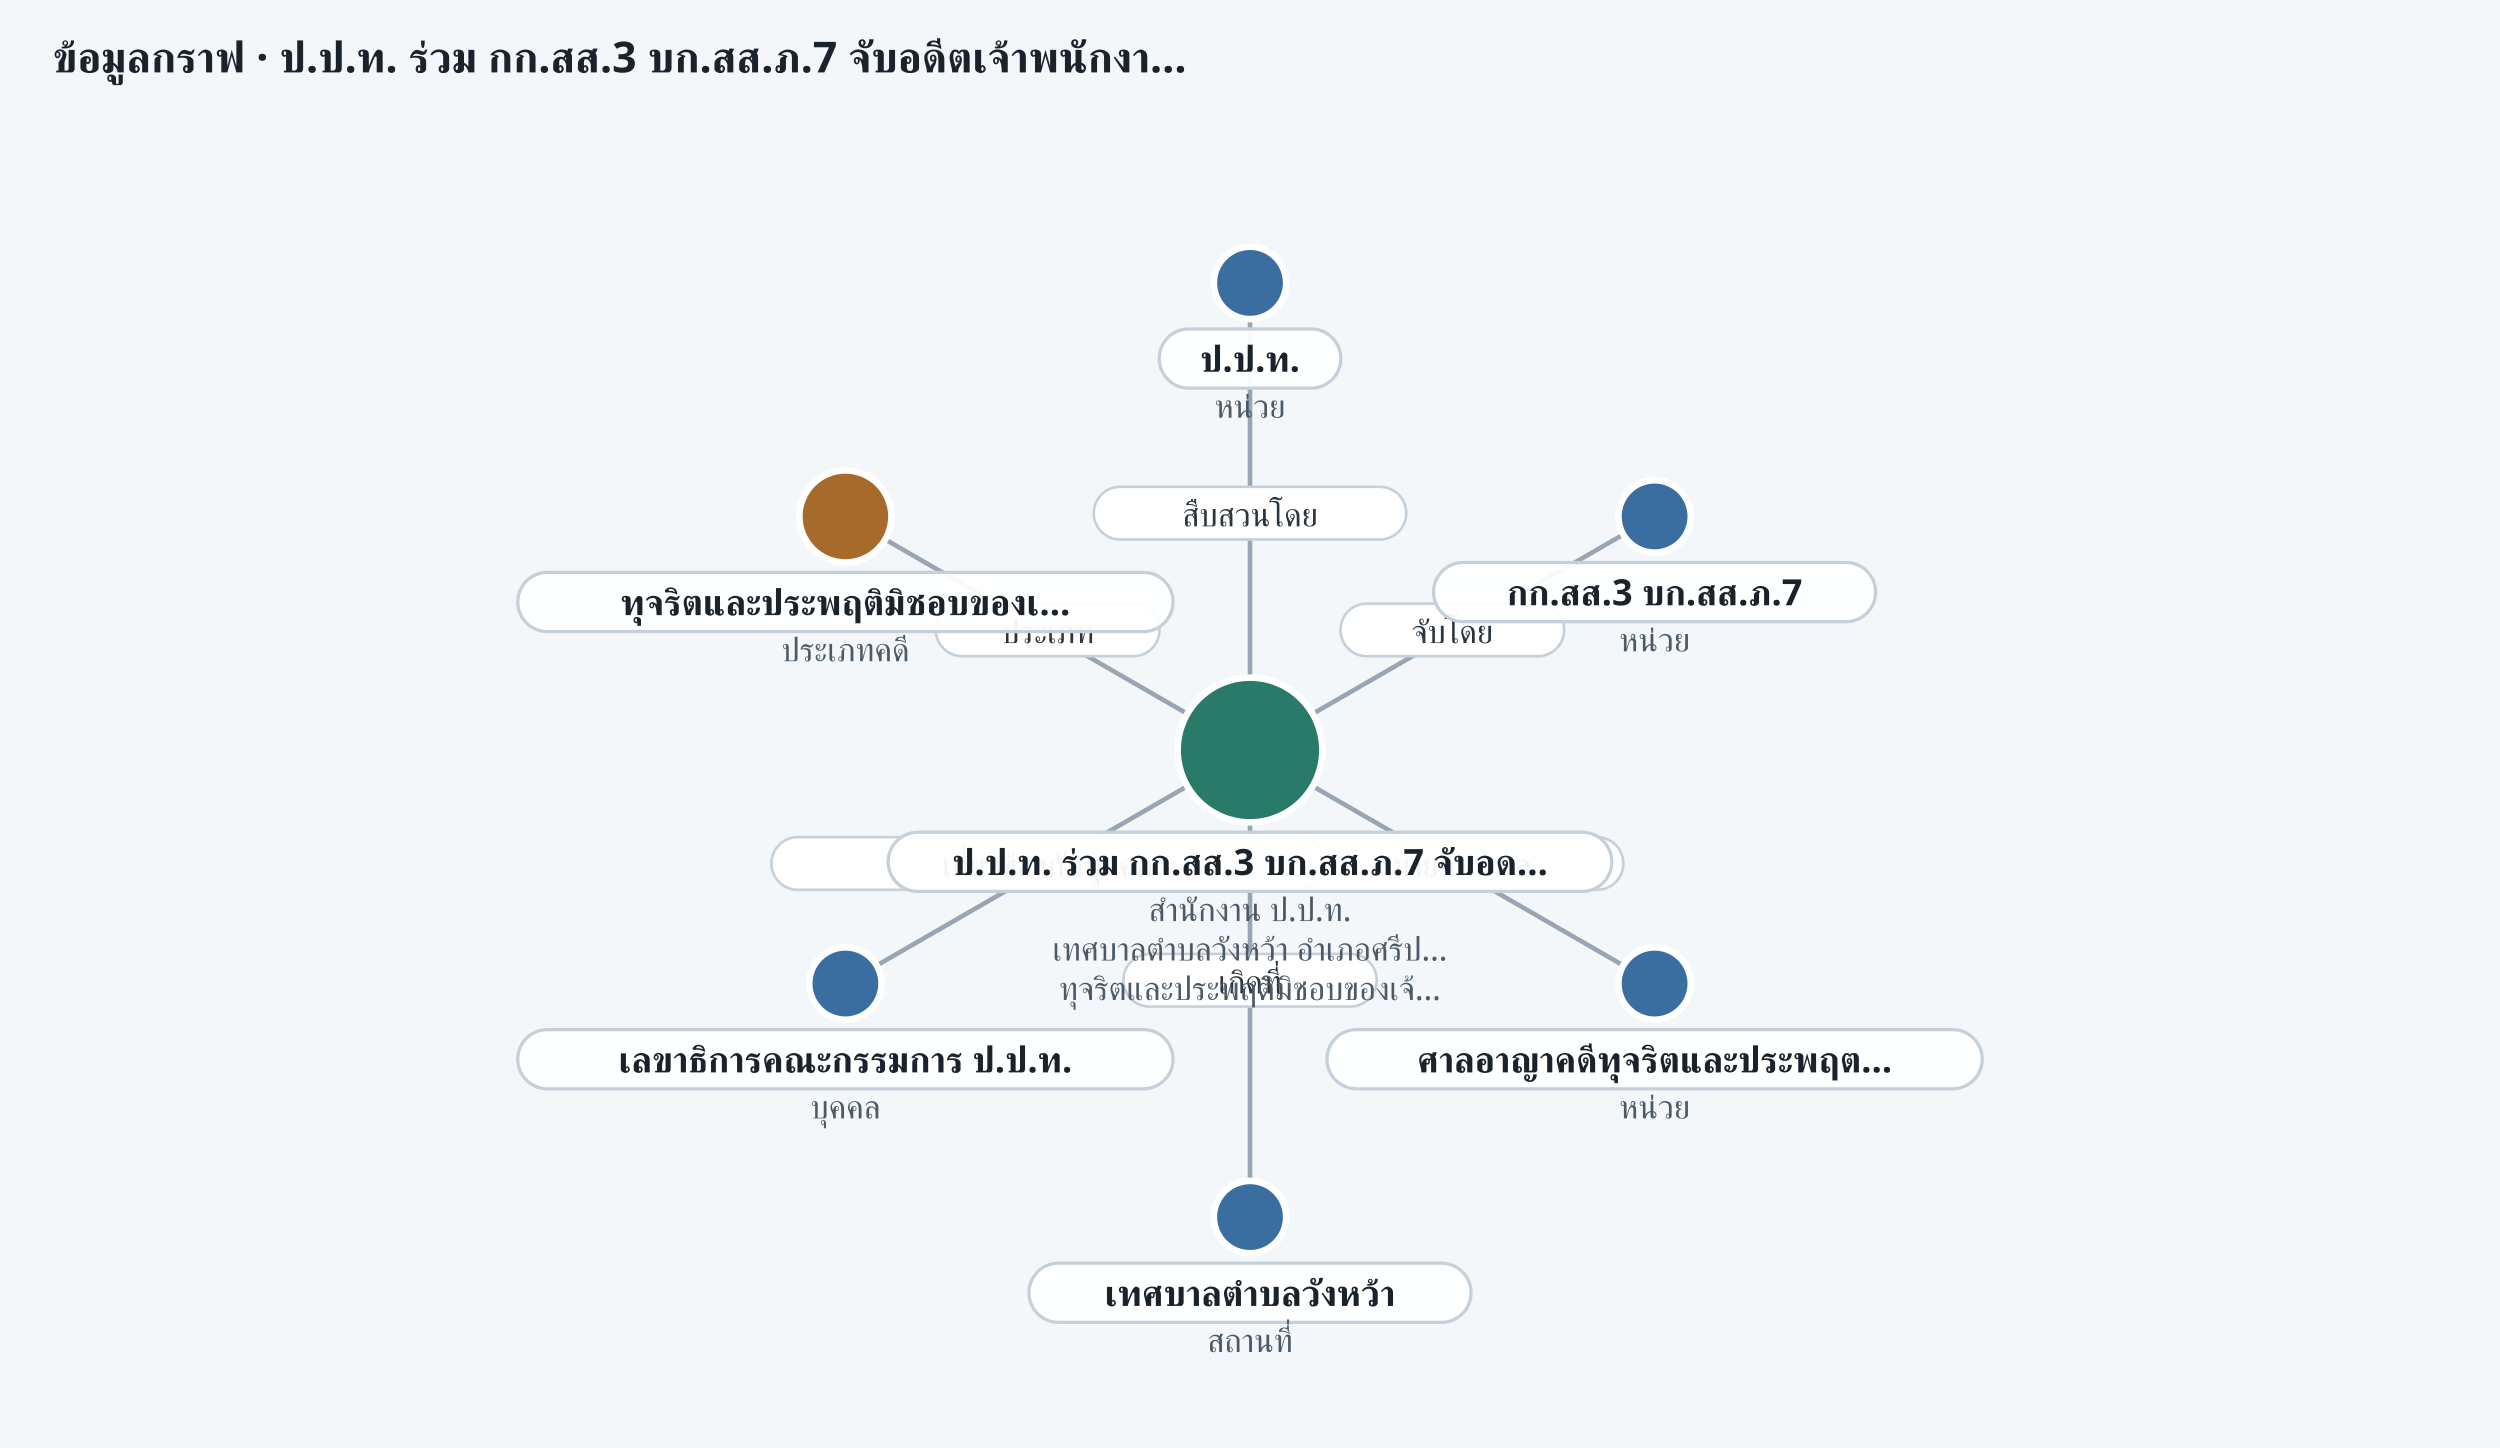
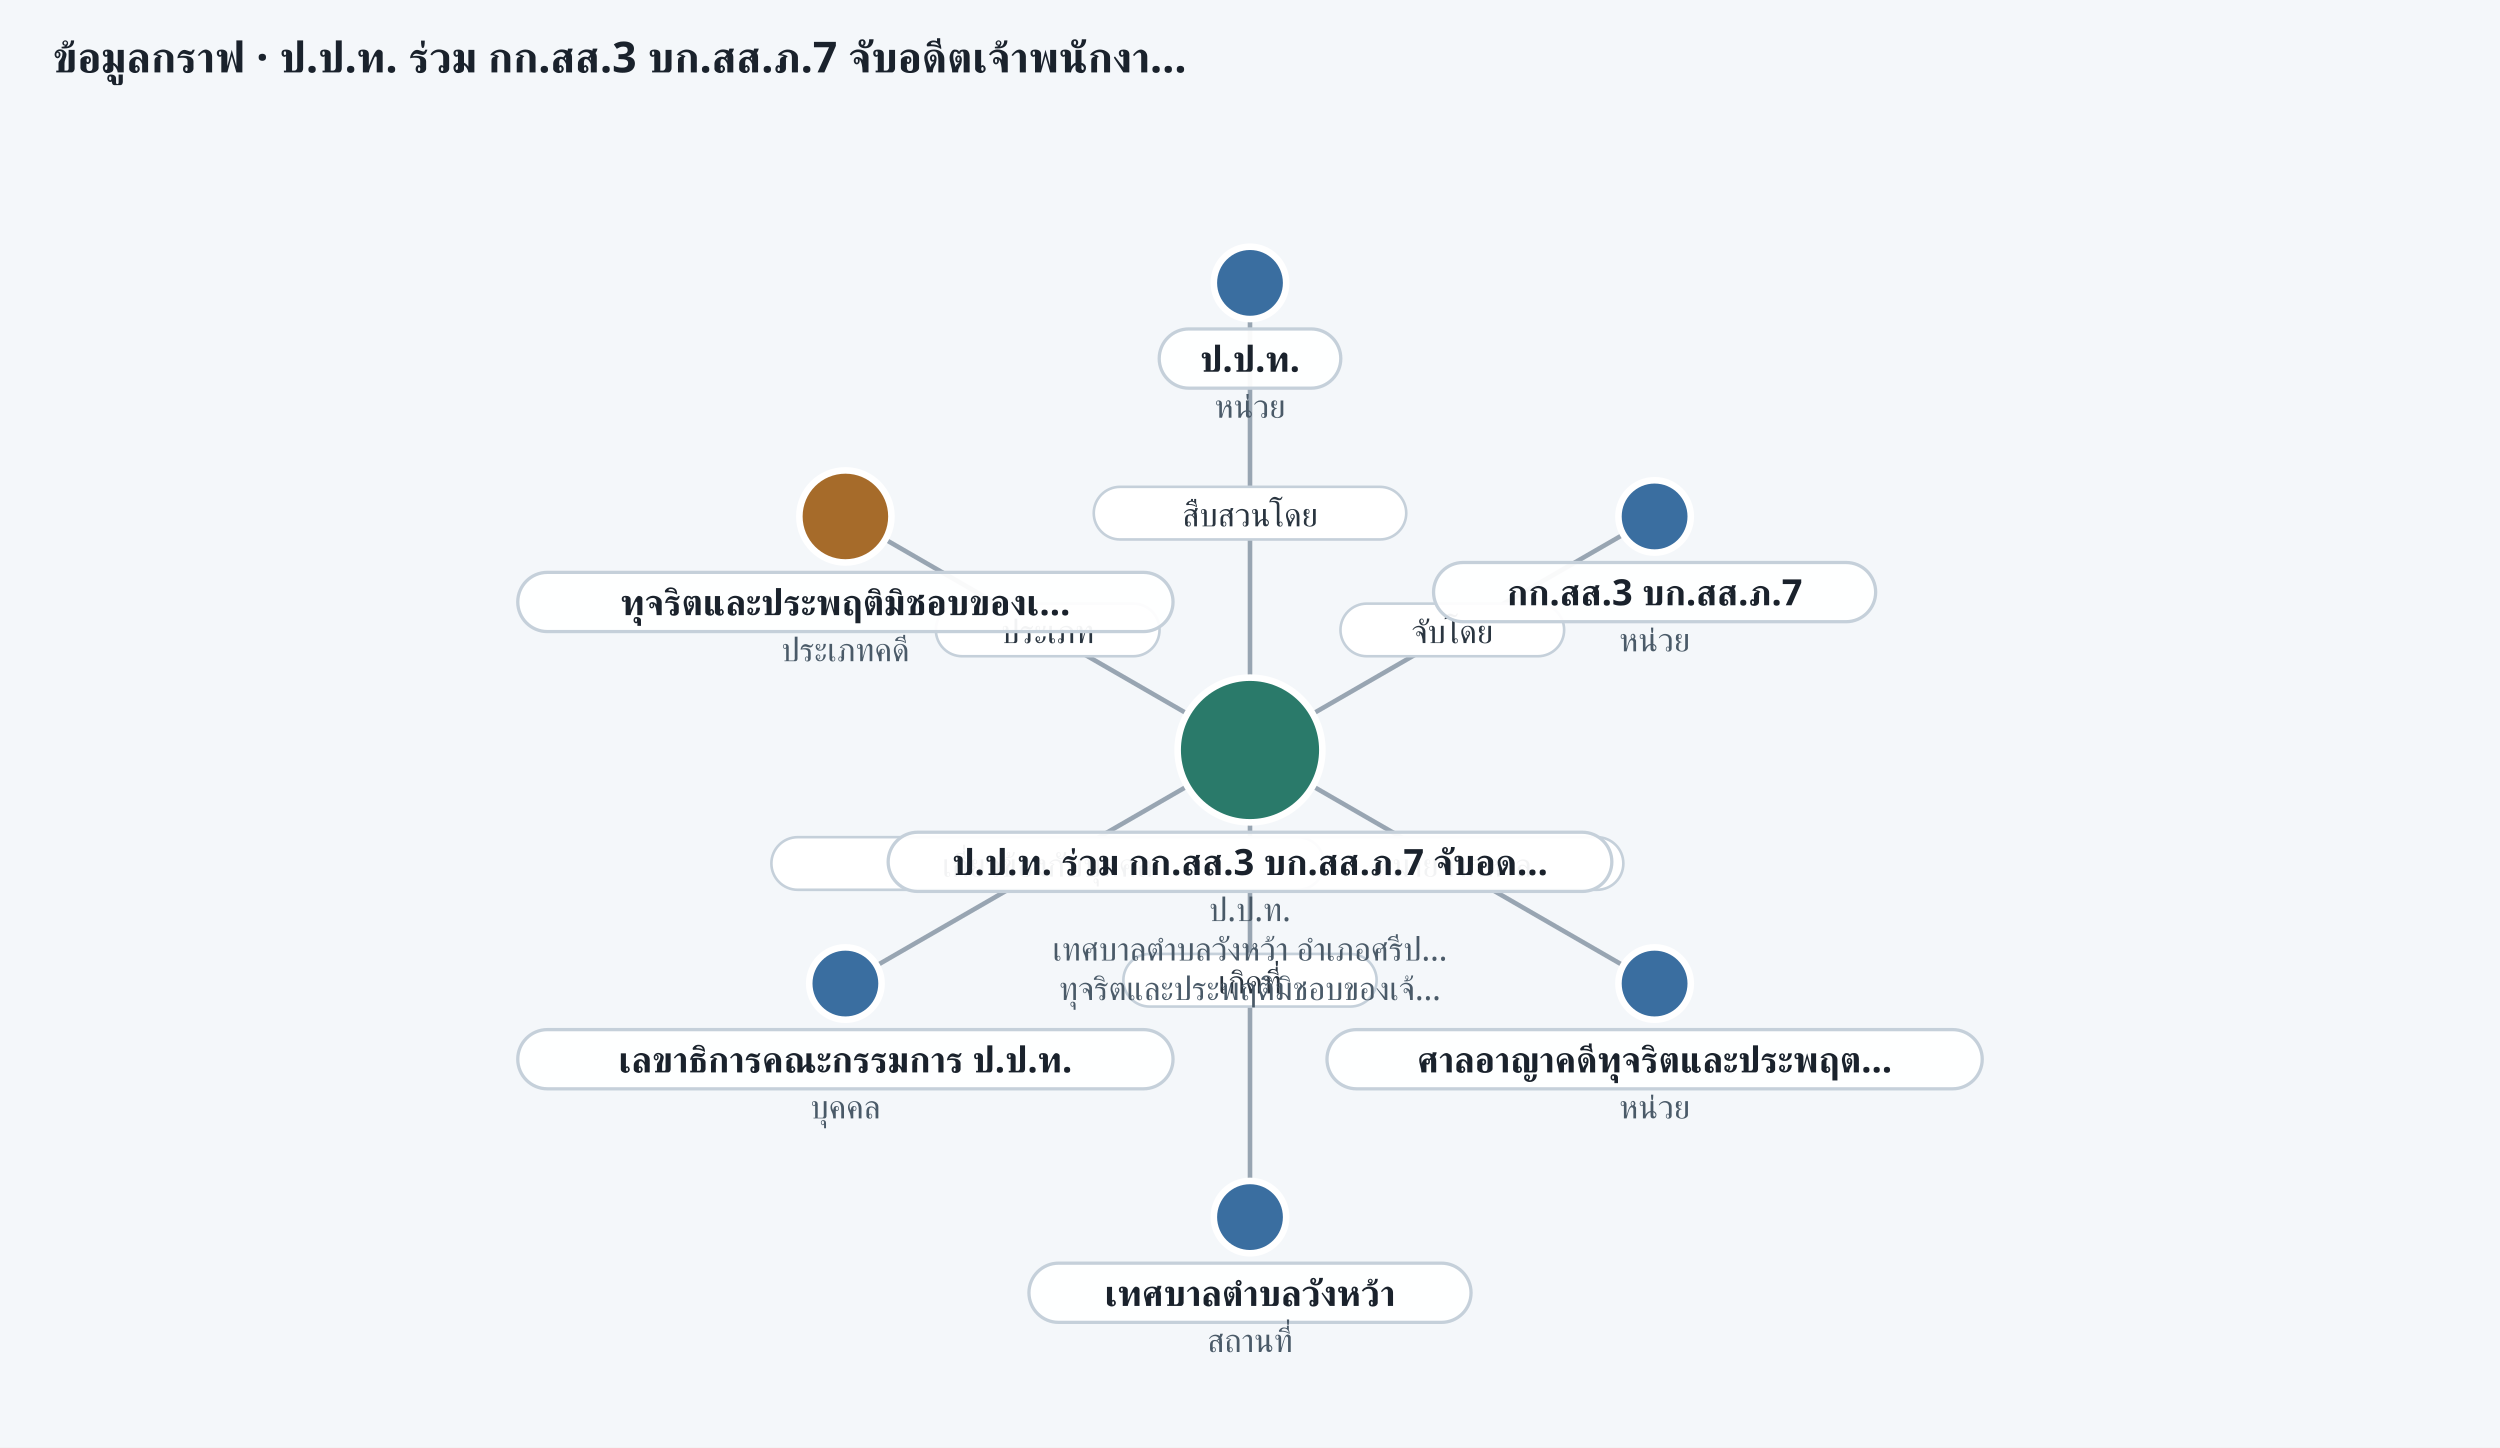
<svg xmlns="http://www.w3.org/2000/svg" width="760" height="440" viewBox="0 0 760 440" role="img" aria-label="ego graph 20261105-corrupt-01">
  <rect width="100%" height="100%" fill="#f4f7fa" />
  <text x="16" y="22" font-size="13" font-weight="700" fill="#1a222c" font-family="Sarabun, Anuphan, sans-serif">ข้อมูลกราฟ · ป.ป.ท. ร่วม กก.สส.3 บก.สส.ภ.7 จับอดีตเจ้าพนักงา…</text>
  <line x1="380.0" y1="228.0" x2="380.0" y2="86.0" stroke="#7a8a9a" stroke-width="1.4" opacity="0.75" />
  <rect x="332.5" y="148.0" width="95.0" height="16" rx="8" fill="#fff" stroke="#c5d0da" stroke-width="0.8" />
  <text x="380.0" y="160.0" text-anchor="middle" font-size="10" fill="#2a3540" font-family="Sarabun, Anuphan, sans-serif">สืบสวนโดย</text>
  <line x1="380.0" y1="228.0" x2="503.0" y2="157.0" stroke="#7a8a9a" stroke-width="1.4" opacity="0.75" />
  <rect x="407.5" y="183.5" width="68.0" height="16" rx="8" fill="#fff" stroke="#c5d0da" stroke-width="0.8" />
  <text x="441.5" y="195.5" text-anchor="middle" font-size="10" fill="#2a3540" font-family="Sarabun, Anuphan, sans-serif">จับโดย</text>
  <line x1="380.0" y1="228.0" x2="503.0" y2="299.0" stroke="#7a8a9a" stroke-width="1.4" opacity="0.75" />
  <rect x="389.5" y="254.5" width="104.0" height="16" rx="8" fill="#fff" stroke="#c5d0da" stroke-width="0.8" />
  <text x="441.5" y="266.5" text-anchor="middle" font-size="10" fill="#2a3540" font-family="Sarabun, Anuphan, sans-serif">หมายจากศาล</text>
  <line x1="380.0" y1="228.0" x2="380.0" y2="370.0" stroke="#7a8a9a" stroke-width="1.4" opacity="0.75" />
  <rect x="341.5" y="290.0" width="77.0" height="16" rx="8" fill="#fff" stroke="#c5d0da" stroke-width="0.8" />
  <text x="380.0" y="302.0" text-anchor="middle" font-size="10" fill="#2a3540" font-family="Sarabun, Anuphan, sans-serif">เกิดที่</text>
  <line x1="380.0" y1="228.0" x2="257.0" y2="299.0" stroke="#7a8a9a" stroke-width="1.4" opacity="0.75" />
  <rect x="234.5" y="254.5" width="168.0" height="16" rx="8" fill="#fff" stroke="#c5d0da" stroke-width="0.8" />
  <text x="318.5" y="266.5" text-anchor="middle" font-size="10" fill="#2a3540" font-family="Sarabun, Anuphan, sans-serif">เกี่ยวข้องกับบุคคล</text>
  <line x1="380.0" y1="228.0" x2="257.0" y2="157.0" stroke="#7a8a9a" stroke-width="1.4" opacity="0.75" />
  <rect x="284.5" y="183.5" width="68.0" height="16" rx="8" fill="#fff" stroke="#c5d0da" stroke-width="0.8" />
  <text x="318.5" y="195.5" text-anchor="middle" font-size="10" fill="#2a3540" font-family="Sarabun, Anuphan, sans-serif">ประเภท</text>
  <circle cx="380.0" cy="228.0" r="22" fill="#2a7a6a" stroke="#fff" stroke-width="2" />
  <rect x="270.0" y="253.0" width="220.0" height="18" rx="9" fill="rgba(255,255,255,0.94)" stroke="#c5d0da" />
  <text x="380.0" y="266.0" text-anchor="middle" font-size="11" font-weight="600" fill="#1a222c" font-family="Sarabun, Anuphan, sans-serif">ป.ป.ท. ร่วม กก.สส.3 บก.สส.ภ.7 จับอด…</text>
-   <text x="380.0" y="280.0" text-anchor="middle" font-size="10" fill="#4a5a68" font-family="Sarabun, Anuphan, sans-serif">สำนักงาน ป.ป.ท.</text>
+   <text x="380.0" y="280.0" text-anchor="middle" font-size="10" fill="#4a5a68" font-family="Sarabun, Anuphan, sans-serif">ป.ป.ท.</text>
  <text x="380.0" y="292.0" text-anchor="middle" font-size="10" fill="#4a5a68" font-family="Sarabun, Anuphan, sans-serif">เทศบาลตำบลวังหว้า อำเภอศรีป…</text>
  <text x="380.0" y="304.0" text-anchor="middle" font-size="10" fill="#4a5a68" font-family="Sarabun, Anuphan, sans-serif">ทุจริตและประพฤติมิชอบของเจ้…</text>
  <circle cx="380.0" cy="86.0" r="11" fill="#3a6ea0" stroke="#fff" stroke-width="2" />
  <rect x="352.4" y="100.0" width="55.2" height="18" rx="9" fill="rgba(255,255,255,0.94)" stroke="#c5d0da" />
  <text x="380.0" y="113.0" text-anchor="middle" font-size="11" font-weight="600" fill="#1a222c" font-family="Sarabun, Anuphan, sans-serif">ป.ป.ท.</text>
  <text x="380.0" y="127.0" text-anchor="middle" font-size="10" fill="#4a5a68" font-family="Sarabun, Anuphan, sans-serif">หน่วย</text>
  <circle cx="503.0" cy="157.0" r="11" fill="#3a6ea0" stroke="#fff" stroke-width="2" />
  <rect x="435.8" y="171.0" width="134.4" height="18" rx="9" fill="rgba(255,255,255,0.94)" stroke="#c5d0da" />
  <text x="503.0" y="184.0" text-anchor="middle" font-size="11" font-weight="600" fill="#1a222c" font-family="Sarabun, Anuphan, sans-serif">กก.สส.3 บก.สส.ภ.7</text>
  <text x="503.0" y="198.0" text-anchor="middle" font-size="10" fill="#4a5a68" font-family="Sarabun, Anuphan, sans-serif">หน่วย</text>
  <circle cx="503.0" cy="299.0" r="11" fill="#3a6ea0" stroke="#fff" stroke-width="2" />
  <rect x="403.4" y="313.0" width="199.2" height="18" rx="9" fill="rgba(255,255,255,0.94)" stroke="#c5d0da" />
  <text x="503.0" y="326.0" text-anchor="middle" font-size="11" font-weight="600" fill="#1a222c" font-family="Sarabun, Anuphan, sans-serif">ศาลอาญาคดีทุจริตและประพฤต…</text>
  <text x="503.0" y="340.0" text-anchor="middle" font-size="10" fill="#4a5a68" font-family="Sarabun, Anuphan, sans-serif">หน่วย</text>
  <circle cx="380.0" cy="370.0" r="11" fill="#3a6ea0" stroke="#fff" stroke-width="2" />
  <rect x="312.8" y="384.0" width="134.4" height="18" rx="9" fill="rgba(255,255,255,0.94)" stroke="#c5d0da" />
  <text x="380.0" y="397.0" text-anchor="middle" font-size="11" font-weight="600" fill="#1a222c" font-family="Sarabun, Anuphan, sans-serif">เทศบาลตำบลวังหว้า</text>
  <text x="380.0" y="411.0" text-anchor="middle" font-size="10" fill="#4a5a68" font-family="Sarabun, Anuphan, sans-serif">สถานที่</text>
  <circle cx="257.0" cy="299.0" r="11" fill="#3a6ea0" stroke="#fff" stroke-width="2" />
  <rect x="157.4" y="313.0" width="199.2" height="18" rx="9" fill="rgba(255,255,255,0.94)" stroke="#c5d0da" />
  <text x="257.0" y="326.0" text-anchor="middle" font-size="11" font-weight="600" fill="#1a222c" font-family="Sarabun, Anuphan, sans-serif">เลขาธิการคณะกรรมการ ป.ป.ท.</text>
  <text x="257.0" y="340.0" text-anchor="middle" font-size="10" fill="#4a5a68" font-family="Sarabun, Anuphan, sans-serif">บุคคล</text>
  <circle cx="257.0" cy="157.0" r="14" fill="#a66b2a" stroke="#fff" stroke-width="2" />
  <rect x="157.4" y="174.0" width="199.2" height="18" rx="9" fill="rgba(255,255,255,0.94)" stroke="#c5d0da" />
  <text x="257.0" y="187.0" text-anchor="middle" font-size="11" font-weight="600" fill="#1a222c" font-family="Sarabun, Anuphan, sans-serif">ทุจริตและประพฤติมิชอบของเ…</text>
  <text x="257.0" y="201.0" text-anchor="middle" font-size="10" fill="#4a5a68" font-family="Sarabun, Anuphan, sans-serif">ประเภทคดี</text>
</svg>
